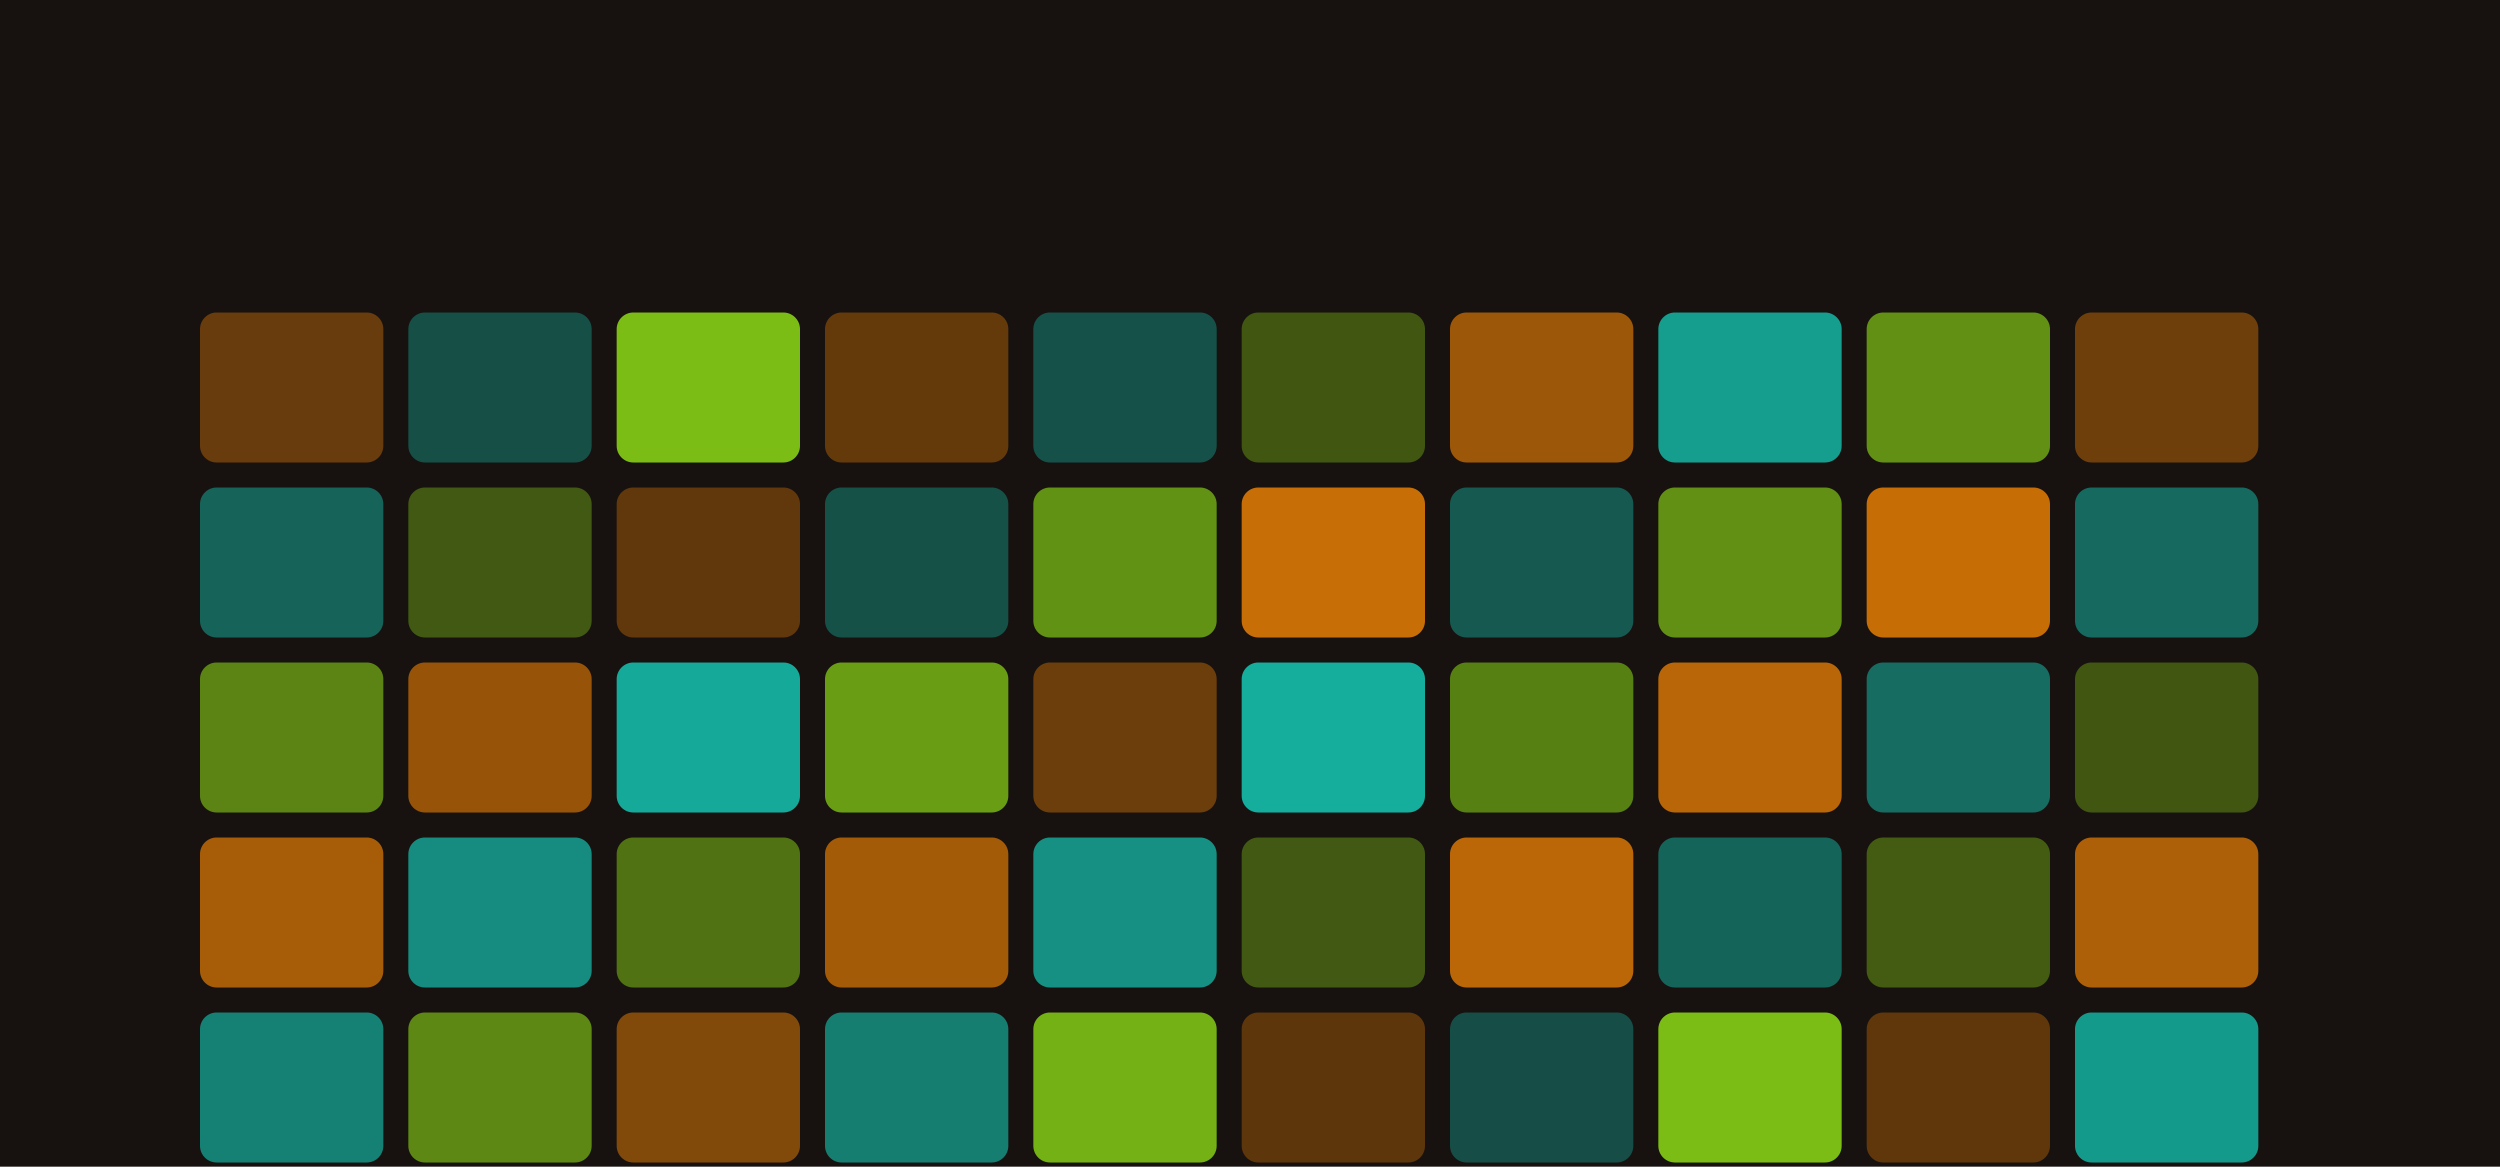
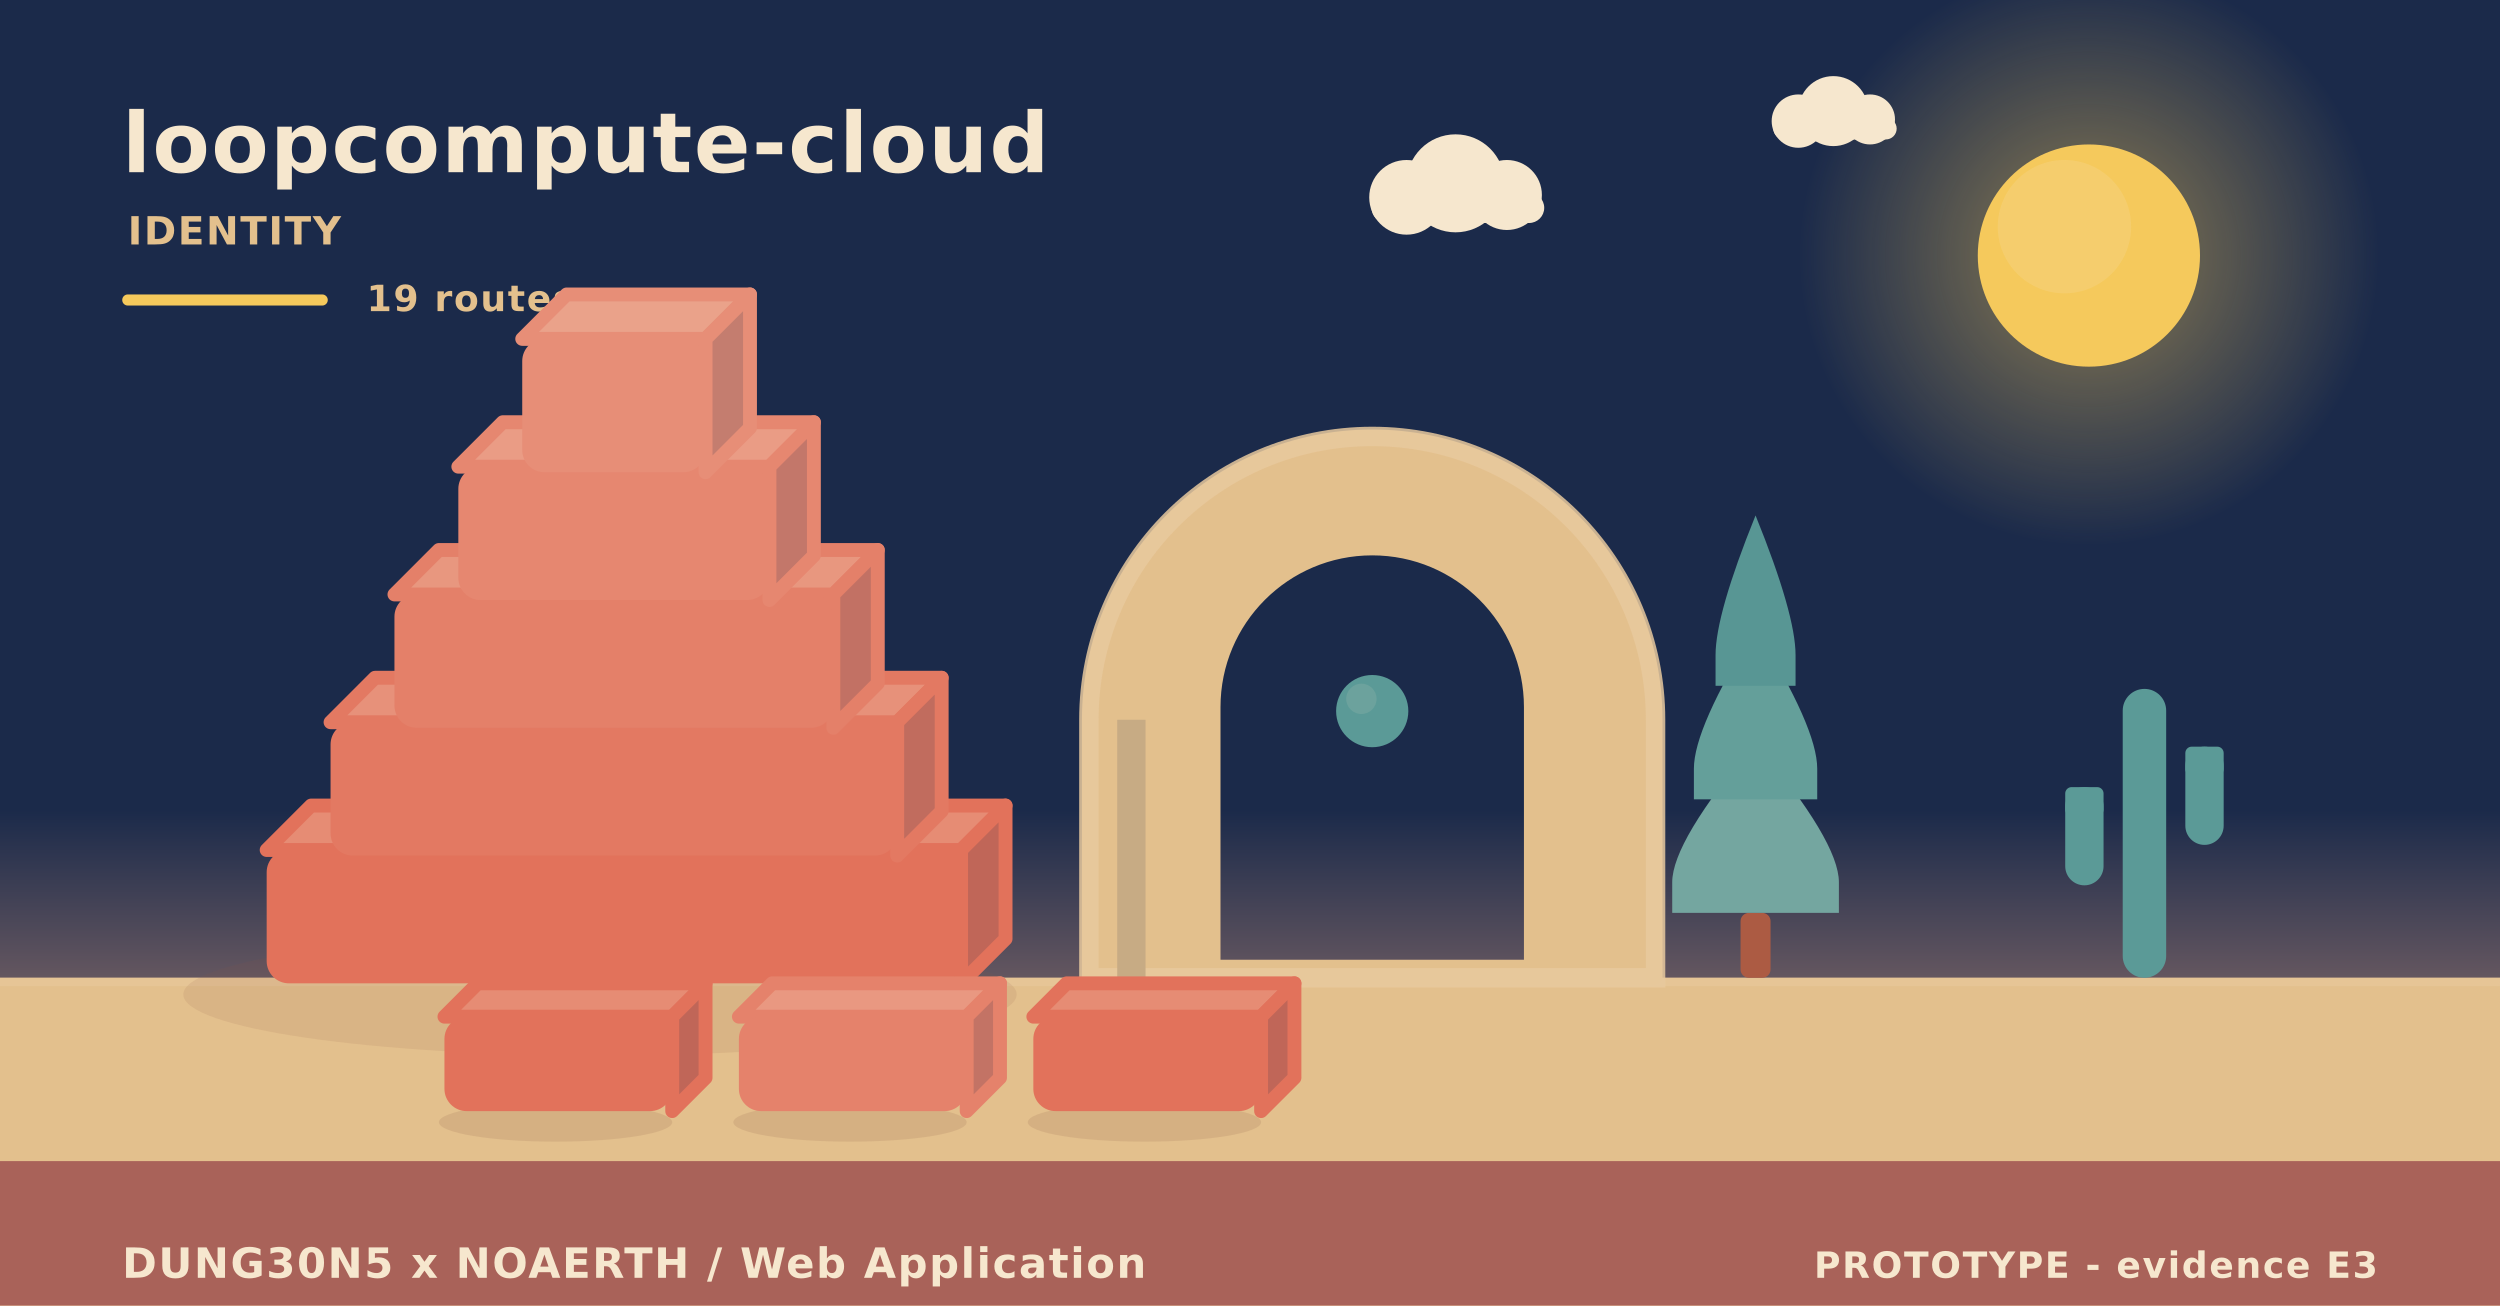
- <svg xmlns="http://www.w3.org/2000/svg" viewBox="0 0 1200 560" width="1200" height="560" role="img" aria-label="loopcompute-cloud hero">
-   <rect width="1200" height="560" fill="#17110f" />
-   <defs>
-     <linearGradient id="gh" x1="0" y1="0" x2="1" y2="1">
-       <stop offset="0%" stop-color="#d97706" />
-       <stop offset="100%" stop-color="#14b8a6" />
-     </linearGradient>
-   </defs>
-   <rect x="96.00" y="150.00" width="88.00" height="72.00" rx="8.00" fill="#d97706" opacity="0.42" />
-   <rect x="196.00" y="150.00" width="88.00" height="72.00" rx="8.00" fill="#14b8a6" opacity="0.37" />
-   <rect x="296.00" y="150.00" width="88.00" height="72.00" rx="8.00" fill="#84cc16" opacity="0.92" />
-   <rect x="396.00" y="150.00" width="88.00" height="72.00" rx="8.00" fill="#d97706" opacity="0.40" />
-   <rect x="496.00" y="150.00" width="88.00" height="72.00" rx="8.00" fill="#14b8a6" opacity="0.39" />
-   <rect x="596.00" y="150.00" width="88.00" height="72.00" rx="8.00" fill="#84cc16" opacity="0.37" />
-   <rect x="696.00" y="150.00" width="88.00" height="72.00" rx="8.00" fill="#d97706" opacity="0.69" />
-   <rect x="796.00" y="150.00" width="88.00" height="72.00" rx="8.00" fill="#14b8a6" opacity="0.84" />
-   <rect x="896.00" y="150.00" width="88.00" height="72.00" rx="8.00" fill="#84cc16" opacity="0.68" />
-   <rect x="996.00" y="150.00" width="88.00" height="72.00" rx="8.00" fill="#d97706" opacity="0.45" />
-   <rect x="96.00" y="234.00" width="88.00" height="72.00" rx="8.00" fill="#14b8a6" opacity="0.49" />
-   <rect x="196.00" y="234.00" width="88.00" height="72.00" rx="8.00" fill="#84cc16" opacity="0.39" />
-   <rect x="296.00" y="234.00" width="88.00" height="72.00" rx="8.00" fill="#d97706" opacity="0.38" />
-   <rect x="396.00" y="234.00" width="88.00" height="72.00" rx="8.00" fill="#14b8a6" opacity="0.38" />
-   <rect x="496.00" y="234.00" width="88.00" height="72.00" rx="8.00" fill="#84cc16" opacity="0.69" />
-   <rect x="596.00" y="234.00" width="88.00" height="72.00" rx="8.00" fill="#d97706" opacity="0.91" />
-   <rect x="696.00" y="234.00" width="88.00" height="72.00" rx="8.00" fill="#14b8a6" opacity="0.43" />
-   <rect x="796.00" y="234.00" width="88.00" height="72.00" rx="8.00" fill="#84cc16" opacity="0.68" />
-   <rect x="896.00" y="234.00" width="88.00" height="72.00" rx="8.00" fill="#d97706" opacity="0.90" />
-   <rect x="996.00" y="234.00" width="88.00" height="72.00" rx="8.00" fill="#14b8a6" opacity="0.53" />
-   <rect x="96.00" y="318.00" width="88.00" height="72.00" rx="8.00" fill="#84cc16" opacity="0.62" />
-   <rect x="196.00" y="318.00" width="88.00" height="72.00" rx="8.00" fill="#d97706" opacity="0.66" />
-   <rect x="296.00" y="318.00" width="88.00" height="72.00" rx="8.00" fill="#14b8a6" opacity="0.91" />
-   <rect x="396.00" y="318.00" width="88.00" height="72.00" rx="8.00" fill="#84cc16" opacity="0.75" />
-   <rect x="496.00" y="318.00" width="88.00" height="72.00" rx="8.00" fill="#d97706" opacity="0.44" />
-   <rect x="596.00" y="318.00" width="88.00" height="72.00" rx="8.00" fill="#14b8a6" opacity="0.93" />
-   <rect x="696.00" y="318.00" width="88.00" height="72.00" rx="8.00" fill="#84cc16" opacity="0.59" />
-   <rect x="796.00" y="318.00" width="88.00" height="72.00" rx="8.00" fill="#d97706" opacity="0.83" />
-   <rect x="896.00" y="318.00" width="88.00" height="72.00" rx="8.00" fill="#14b8a6" opacity="0.54" />
-   <rect x="996.00" y="318.00" width="88.00" height="72.00" rx="8.00" fill="#84cc16" opacity="0.37" />
-   <rect x="96.00" y="402.00" width="88.00" height="72.00" rx="8.00" fill="#d97706" opacity="0.74" />
-   <rect x="196.00" y="402.00" width="88.00" height="72.00" rx="8.00" fill="#14b8a6" opacity="0.74" />
-   <rect x="296.00" y="402.00" width="88.00" height="72.00" rx="8.00" fill="#84cc16" opacity="0.52" />
-   <rect x="396.00" y="402.00" width="88.00" height="72.00" rx="8.00" fill="#d97706" opacity="0.72" />
-   <rect x="496.00" y="402.00" width="88.00" height="72.00" rx="8.00" fill="#14b8a6" opacity="0.76" />
-   <rect x="596.00" y="402.00" width="88.00" height="72.00" rx="8.00" fill="#84cc16" opacity="0.39" />
-   <rect x="696.00" y="402.00" width="88.00" height="72.00" rx="8.00" fill="#d97706" opacity="0.84" />
-   <rect x="796.00" y="402.00" width="88.00" height="72.00" rx="8.00" fill="#14b8a6" opacity="0.50" />
-   <rect x="896.00" y="402.00" width="88.00" height="72.00" rx="8.00" fill="#84cc16" opacity="0.40" />
-   <rect x="996.00" y="402.00" width="88.00" height="72.00" rx="8.00" fill="#d97706" opacity="0.77" />
-   <rect x="96.00" y="486.00" width="88.00" height="72.00" rx="8.00" fill="#14b8a6" opacity="0.67" />
-   <rect x="196.00" y="486.00" width="88.00" height="72.00" rx="8.00" fill="#84cc16" opacity="0.64" />
-   <rect x="296.00" y="486.00" width="88.00" height="72.00" rx="8.00" fill="#d97706" opacity="0.55" />
-   <rect x="396.00" y="486.00" width="88.00" height="72.00" rx="8.00" fill="#14b8a6" opacity="0.65" />
-   <rect x="496.00" y="486.00" width="88.00" height="72.00" rx="8.00" fill="#84cc16" opacity="0.85" />
-   <rect x="596.00" y="486.00" width="88.00" height="72.00" rx="8.00" fill="#d97706" opacity="0.36" />
-   <rect x="696.00" y="486.00" width="88.00" height="72.00" rx="8.00" fill="#14b8a6" opacity="0.36" />
-   <rect x="796.00" y="486.00" width="88.00" height="72.00" rx="8.00" fill="#84cc16" opacity="0.92" />
-   <rect x="896.00" y="486.00" width="88.00" height="72.00" rx="8.00" fill="#d97706" opacity="0.37" />
-   <rect x="996.00" y="486.00" width="88.00" height="72.00" rx="8.00" fill="#14b8a6" opacity="0.82" />
+ <svg xmlns="http://www.w3.org/2000/svg" width="900" height="470" viewBox="0 0 900 470" role="img" aria-label="loopcompute-cloud - identity">
+   <linearGradient id="skyh" x1="0" y1="0" x2="0" y2="1">
+     <stop offset="0" stop-color="#1b2a4a" />
+     <stop offset="0.62" stop-color="#1b2a4a" />
+     <stop offset="1" stop-color="#f3ad8a" />
+   </linearGradient>
+   <rect width="900" height="470" fill="url(#skyh)" />
+   <radialGradient id="sunh">
+     <stop offset="0.35" stop-color="#f5c95c" stop-opacity="0.34" />
+     <stop offset="1" stop-color="#f5c95c" stop-opacity="0" />
+   </radialGradient>
+   <circle cx="752" cy="92" r="104" fill="url(#sunh)" />
+   <circle cx="752" cy="92" r="40" fill="#f5c95c" />
+   <circle cx="743.2" cy="81.6" r="24" fill="#f5d27e" opacity="0.5" />
+   <g>
+     <circle cx="524" cy="66" r="17.64" fill="#f6e7ce" />
+     <circle cx="506.36" cy="71.04" r="13.44" fill="#f6e7ce" />
+     <circle cx="542.48" cy="70.2" r="12.6" fill="#f6e7ce" />
+     <rect x="493.76" y="69.36" width="62.16" height="10.92" rx="5.46" fill="#f6e7ce" />
+   </g>
+   <g>
+     <circle cx="660" cy="40" r="12.6" fill="#f6e7ce" />
+     <circle cx="647.4" cy="43.6" r="9.6" fill="#f6e7ce" />
+     <circle cx="673.2" cy="43" r="9" fill="#f6e7ce" />
+     <rect x="638.4" y="42.4" width="44.4" height="7.8" rx="3.9" fill="#f6e7ce" />
+   </g>
+   <rect x="0" y="352" width="900" height="118" fill="#e3c08d" />
+   <rect x="0" y="352" width="900" height="3" fill="#e6c596" />
+   <text x="44" y="62" font-family="Verdana,DejaVu Sans,sans-serif" font-size="30" font-weight="700" letter-spacing="0.6" fill="#f6e7ce" text-anchor="start">loopcompute-cloud</text>
+   <text x="46" y="88" font-family="Verdana,DejaVu Sans,sans-serif" font-size="14" font-weight="700" letter-spacing="0.6" fill="#e3c08d" text-anchor="start">IDENTITY</text>
+   <rect x="44" y="106" width="74" height="4" rx="2" fill="#f5c95c" />
+   <text x="132" y="112" font-family="Verdana,DejaVu Sans,sans-serif" font-size="13" font-weight="700" letter-spacing="0.6" fill="#e3c08d" text-anchor="start">19 routes</text>
+   <ellipse cx="216" cy="358" rx="150" ry="22" fill="rgba(138,90,68,0.11)" />
+   <path d="M96,306 L346,306 L362,290 L112,290 Z" fill="#e68c74" stroke="#e2725b" stroke-width="5" stroke-linejoin="round" />
+   <path d="M346,306 L362,290 L362,338 L346,354 Z" fill="#c06658" stroke="#e2725b" stroke-width="5" stroke-linejoin="round" />
+   <rect x="96" y="306" width="250" height="48" rx="8" fill="#e2725b" />
+   <path d="M119,260 L323,260 L339,244 L135,244 Z" fill="#e7917a" stroke="#e37962" stroke-width="5" stroke-linejoin="round" />
+   <path d="M323,260 L339,244 L339,292 L323,308 Z" fill="#c16c5e" stroke="#e37962" stroke-width="5" stroke-linejoin="round" />
+   <rect x="119" y="260" width="204" height="48" rx="8" fill="#e37962" />
+   <path d="M142,214 L300,214 L316,198 L158,198 Z" fill="#e8977f" stroke="#e48069" stroke-width="5" stroke-linejoin="round" />
+   <path d="M300,214 L316,198 L316,246 L300,262 Z" fill="#c27164" stroke="#e48069" stroke-width="5" stroke-linejoin="round" />
+   <rect x="142" y="214" width="158" height="48" rx="8" fill="#e48069" />
+   <path d="M165,168 L277,168 L293,152 L181,152 Z" fill="#ea9c85" stroke="#e68770" stroke-width="5" stroke-linejoin="round" />
+   <path d="M277,168 L293,152 L293,200 L277,216 Z" fill="#c3776a" stroke="#e68770" stroke-width="5" stroke-linejoin="round" />
+   <rect x="165" y="168" width="112" height="48" rx="8" fill="#e68770" />
+   <path d="M188,122 L254,122 L270,106 L204,106 Z" fill="#eaa28a" stroke="#e78e77" stroke-width="5" stroke-linejoin="round" />
+   <path d="M254,122 L270,106 L270,154 L254,170 Z" fill="#c47d6f" stroke="#e78e77" stroke-width="5" stroke-linejoin="round" />
+   <rect x="188" y="122" width="66" height="48" rx="8" fill="#e78e77" />
+   <path d="M392,352 L392,259.12 A102,102 0 0 1 596,259.12 L596,352 Z M436.88,348 L436.88,254.55 A57.12,57.12 0 0 1 551.12,254.55 L551.12,348 Z" fill="#e3c08d" fill-rule="evenodd" stroke="#e3c08d" stroke-width="5" stroke-linejoin="round" />
+   <path d="M392,352 L392,259.12 A102,102 0 0 1 596,259.12 L596,352 Z" fill="none" stroke="#e8c99d" stroke-width="7" stroke-linecap="round" opacity="0.85" />
+   <rect x="402.2" y="259.12" width="10.2" height="92.88" fill="#c7ab84" />
+   <circle cx="494" cy="256" r="13" fill="#5b9a97" />
+   <circle cx="490.1" cy="251.58" r="5.46" fill="#7aa9a2" opacity="0.55" />
+   <rect x="626.6" y="328.64" width="10.8" height="23.36" rx="3" fill="#ac5b43" />
+   <path d="M632,267.32 Q602,302.89 602,317.6 Q602,328.64 602,328.64 L662,328.64 Q662,328.64 662,317.6 Q662,302.89 632,267.32 Z" fill="#74a6a0" />
+   <path d="M632,226.44 Q609.8,262.01 609.8,276.72 Q609.8,287.76 609.8,287.76 L654.2,287.76 Q654.2,287.76 654.2,276.72 Q654.2,262.01 632,226.44 Z" fill="#649f9a" />
+   <path d="M632,185.56 Q617.6,221.13 617.6,235.84 Q617.6,246.88 617.6,246.88 L646.4,246.88 Q646.4,246.88 646.4,235.84 Q646.4,221.13 632,185.56 Z" fill="#589694" />
+   <rect x="764.18" y="248" width="15.64" height="104" rx="7.82" fill="#5b9a97" />
+   <rect x="743.48" y="283.36" width="13.8" height="35.36" rx="6.9" fill="#5b9a97" />
+   <rect x="743.48" y="283.36" width="13.8" height="10.4" rx="2.3" fill="#5b9a97" />
+   <rect x="786.72" y="268.8" width="13.8" height="35.36" rx="6.9" fill="#5b9a97" />
+   <rect x="786.72" y="268.8" width="13.8" height="10.4" rx="2.3" fill="#5b9a97" />
+   <ellipse cx="200" cy="404" rx="42" ry="7" fill="rgba(138,90,68,0.15)" />
+   <path d="M160,366 L242,366 L254,354 L172,354 Z" fill="#e68c74" stroke="#e2725b" stroke-width="5" stroke-linejoin="round" />
+   <path d="M242,366 L254,354 L254,388 L242,400 Z" fill="#c06658" stroke="#e2725b" stroke-width="5" stroke-linejoin="round" />
+   <rect x="160" y="366" width="82" height="34" rx="8" fill="#e2725b" />
+   <ellipse cx="306" cy="404" rx="42" ry="7" fill="rgba(138,90,68,0.15)" />
+   <path d="M266,366 L348,366 L360,354 L278,354 Z" fill="#e99881" stroke="#e5826b" stroke-width="5" stroke-linejoin="round" />
+   <path d="M348,366 L360,354 L360,388 L348,400 Z" fill="#c37365" stroke="#e5826b" stroke-width="5" stroke-linejoin="round" />
+   <rect x="266" y="366" width="82" height="34" rx="8" fill="#e5826b" />
+   <ellipse cx="412" cy="404" rx="42" ry="7" fill="rgba(138,90,68,0.15)" />
+   <path d="M372,366 L454,366 L466,354 L384,354 Z" fill="#e68c74" stroke="#e2725b" stroke-width="5" stroke-linejoin="round" />
+   <path d="M454,366 L466,354 L466,388 L454,400 Z" fill="#c06658" stroke="#e2725b" stroke-width="5" stroke-linejoin="round" />
+   <rect x="372" y="366" width="82" height="34" rx="8" fill="#e2725b" />
+   <rect x="0" y="418" width="900" height="52" rx="0" fill="#a65c56" opacity="0.94" />
+   <text x="44" y="460" font-family="Verdana,DejaVu Sans,sans-serif" font-size="15" font-weight="700" letter-spacing="0.6" fill="#f6e7ce" text-anchor="start">DUNG30N5 x NOAERTH  /  Web Application</text>
+   <text x="856" y="460" font-family="Verdana,DejaVu Sans,sans-serif" font-size="13" font-weight="700" letter-spacing="0.6" fill="#f6e7ce" text-anchor="end">PROTOTYPE  -  evidence E3</text>
</svg>
